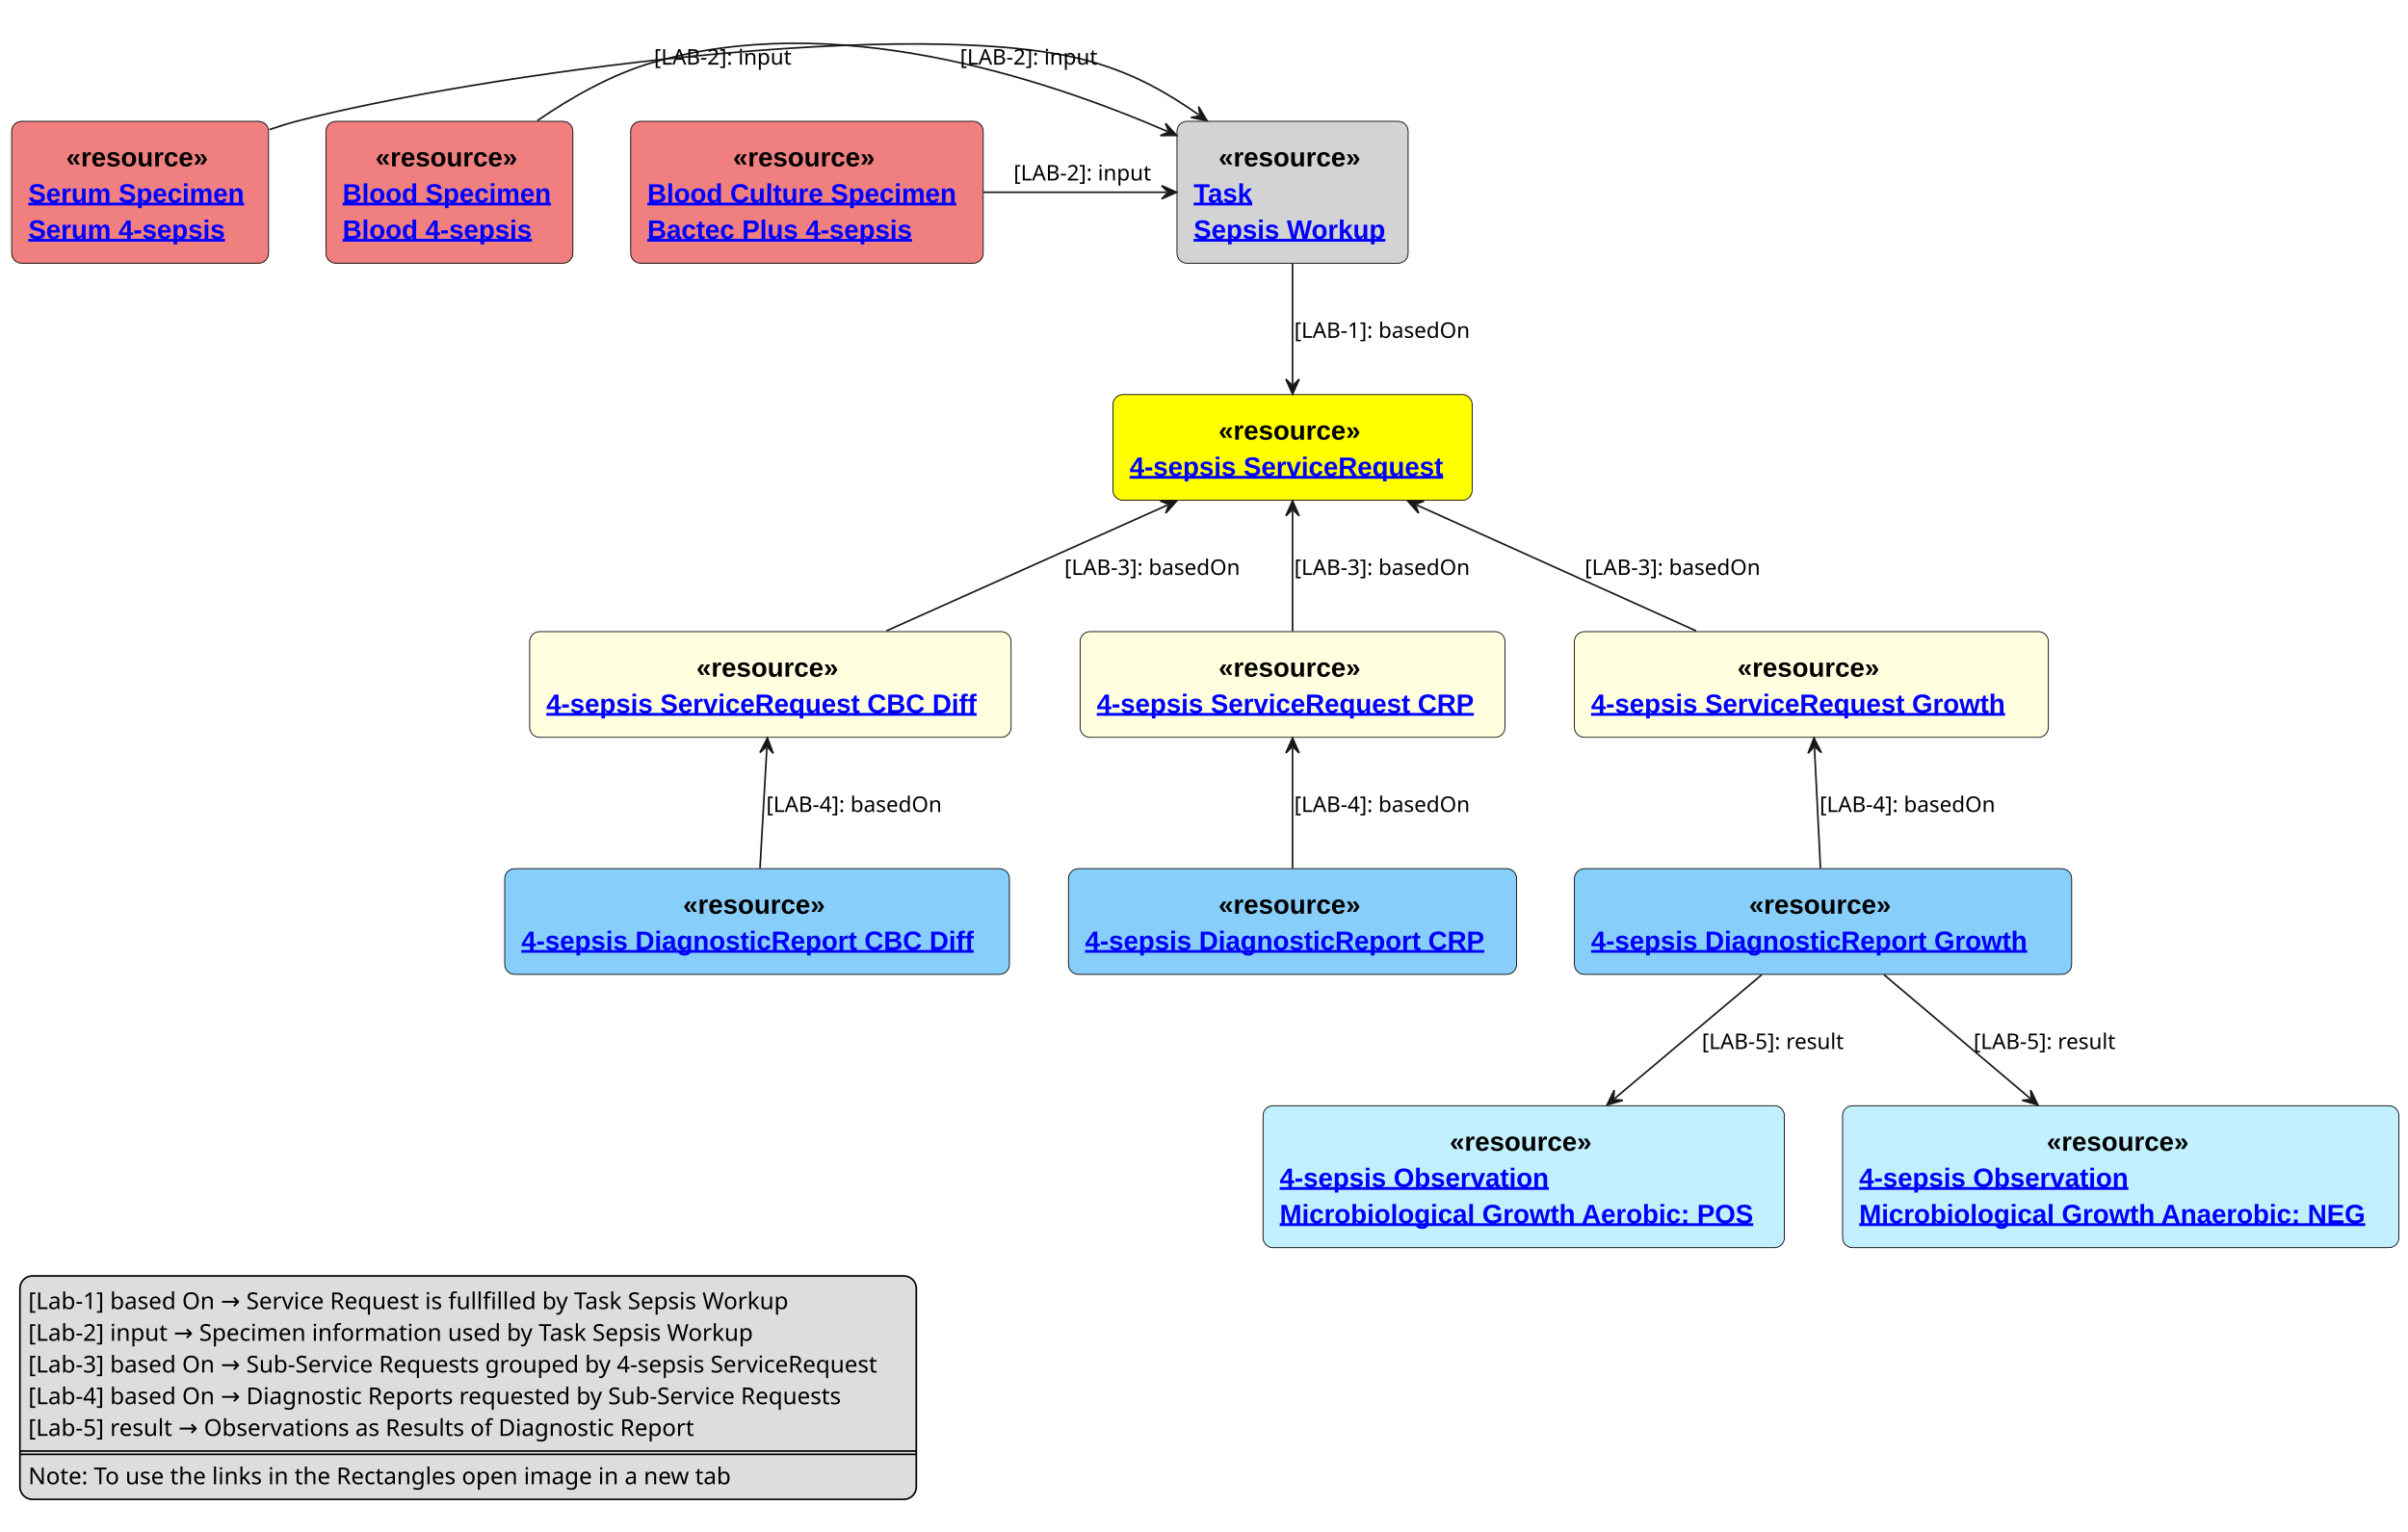
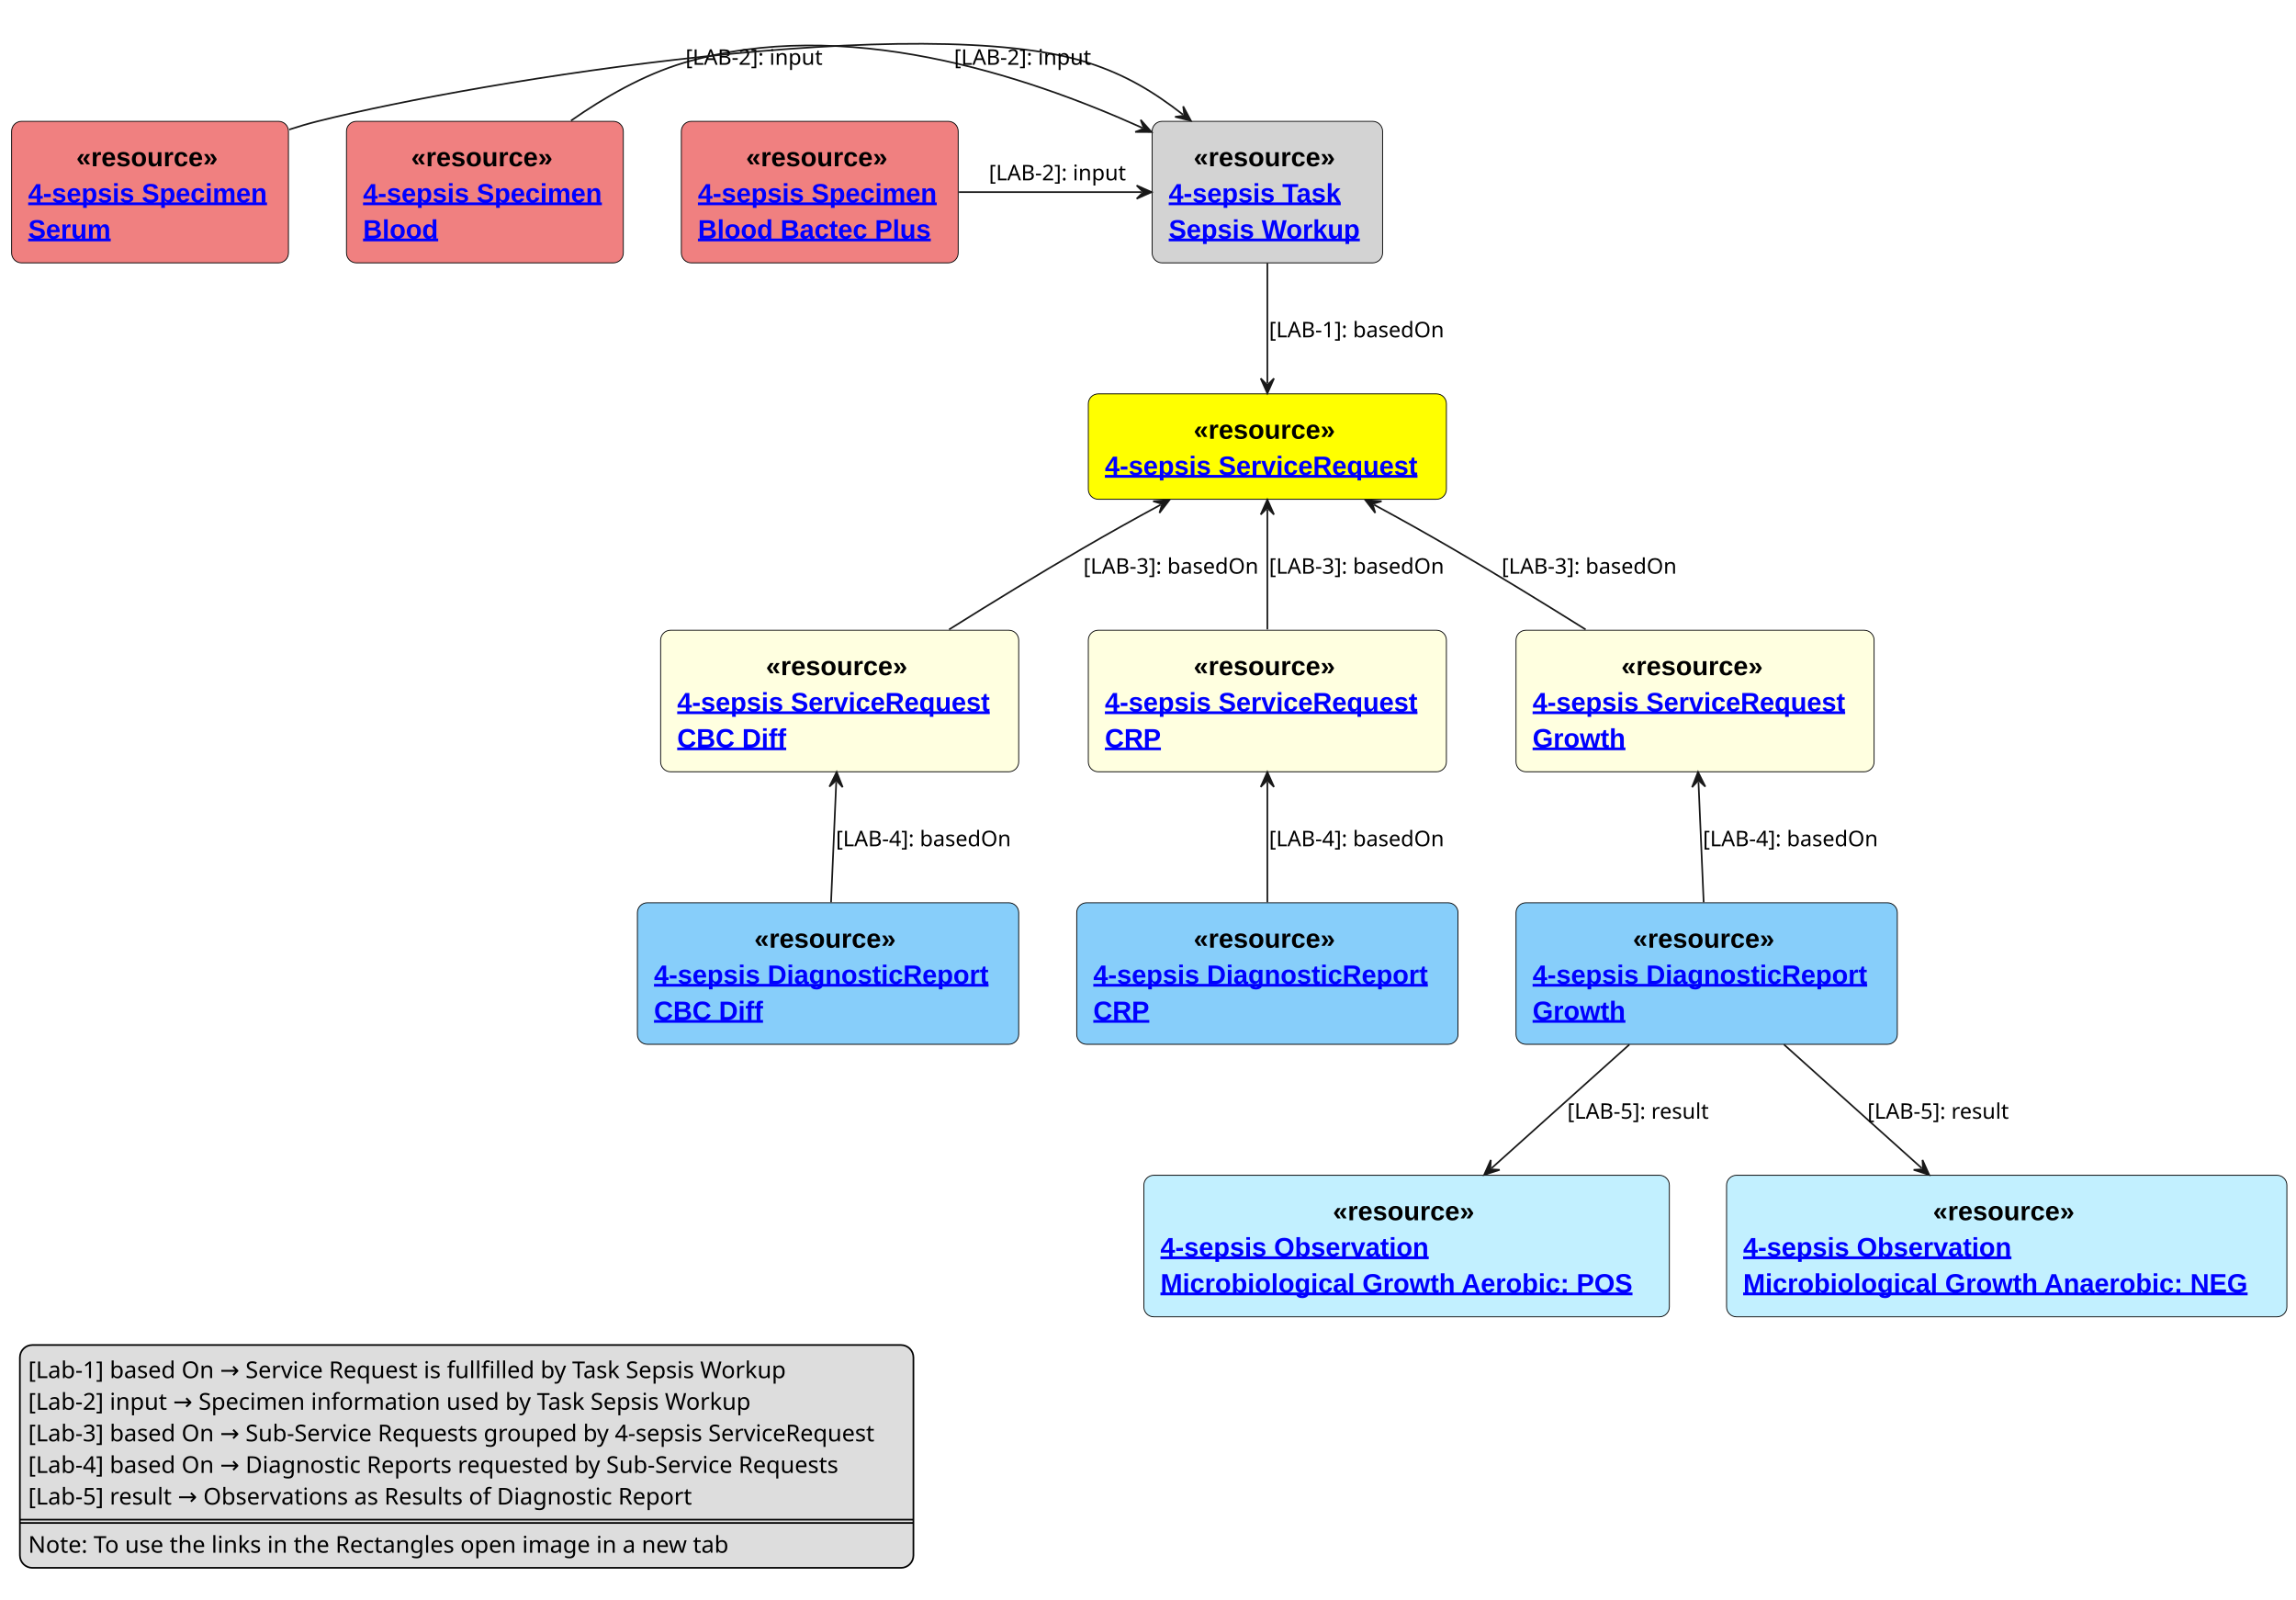
- <svg xmlns="http://www.w3.org/2000/svg" xmlns:xlink="http://www.w3.org/1999/xlink" contentStyleType="text/css" height="921px" preserveAspectRatio="none" style="width:1448px;height:921px;background:#FFFFFF;" version="1.1" viewBox="0 0 1448 921" width="1448px" zoomAndPan="magnify">
+ <svg xmlns="http://www.w3.org/2000/svg" xmlns:xlink="http://www.w3.org/1999/xlink" contentStyleType="text/css" height="965px" preserveAspectRatio="none" style="width:1385px;height:965px;background:#FFFFFF;" version="1.1" viewBox="0 0 1385 965" width="1385px" zoomAndPan="magnify">
  <defs />
  <g>
    <g id="elem_SR">
-       <rect fill="#FFFF00" height="63.584" rx="6" ry="6" style="stroke:#000000;stroke-width:0.5;" width="216" x="669.25" y="237.34" />
-       <text fill="#000000" font-family="Arial" font-size="16" font-weight="bold" lengthAdjust="spacing" textLength="89" x="732.75" y="264.444">«resource»</text>
+       <rect fill="#FFFF00" height="63.584" rx="6" ry="6" style="stroke:#000000;stroke-width:0.5;" width="216" x="656.5" y="237.56" />
+       <text fill="#000000" font-family="Arial" font-size="16" font-weight="bold" lengthAdjust="spacing" textLength="89" x="720" y="264.664">«resource»</text>
      <a href="ServiceRequest-4-sepsis-ServiceRequest.html" target="_top" title="ServiceRequest-4-sepsis-ServiceRequest.html" xlink:actuate="onRequest" xlink:href="ServiceRequest-4-sepsis-ServiceRequest.html" xlink:show="new" xlink:title="ServiceRequest-4-sepsis-ServiceRequest.html" xlink:type="simple">
-         <text fill="#0000FF" font-family="Arial" font-size="16" font-weight="bold" lengthAdjust="spacing" text-decoration="underline" textLength="192" x="679.25" y="286.236">4-sepsis ServiceRequest</text>
-       </a>
-       <text fill="#000000" font-family="Arial" font-size="16" font-weight="bold" lengthAdjust="spacing" textLength="4" x="871.25" y="286.236"> </text>
+         <text fill="#0000FF" font-family="Arial" font-size="16" font-weight="bold" lengthAdjust="spacing" text-decoration="underline" textLength="192" x="666.5" y="286.456">4-sepsis ServiceRequest</text>
+       </a>
+       <text fill="#000000" font-family="Arial" font-size="16" font-weight="bold" lengthAdjust="spacing" textLength="4" x="858.5" y="286.456"> </text>
    </g>
    <g id="elem_SRDIFF">
-       <rect fill="#FFFFE0" height="63.584" rx="6" ry="6" style="stroke:#000000;stroke-width:0.5;" width="289.5" x="318.5" y="379.93" />
-       <text fill="#000000" font-family="Arial" font-size="16" font-weight="bold" lengthAdjust="spacing" textLength="89" x="418.75" y="407.034">«resource»</text>
+       <rect fill="#FFFFE0" height="85.376" rx="6" ry="6" style="stroke:#000000;stroke-width:0.5;" width="216" x="398.5" y="380.14" />
+       <text fill="#000000" font-family="Arial" font-size="16" font-weight="bold" lengthAdjust="spacing" textLength="89" x="462" y="407.244">«resource»</text>
      <a href="ServiceRequest-4-sepsis-ServiceRequestCBCDiff.html" target="_top" title="ServiceRequest-4-sepsis-ServiceRequestCBCDiff.html" xlink:actuate="onRequest" xlink:href="ServiceRequest-4-sepsis-ServiceRequestCBCDiff.html" xlink:show="new" xlink:title="ServiceRequest-4-sepsis-ServiceRequestCBCDiff.html" xlink:type="simple">
-         <text fill="#0000FF" font-family="Arial" font-size="16" font-weight="bold" lengthAdjust="spacing" text-decoration="underline" textLength="261.5" x="328.5" y="428.826">4-sepsis ServiceRequest CBC Diff</text>
-       </a>
-       <text fill="#000000" font-family="Arial" font-size="16" font-weight="bold" lengthAdjust="spacing" textLength="4" x="594" y="428.826"> </text>
+         <text fill="#0000FF" font-family="Arial" font-size="16" font-weight="bold" lengthAdjust="spacing" text-decoration="underline" textLength="192" x="408.5" y="429.036">4-sepsis ServiceRequest</text>
+       </a>
+       <a href="ServiceRequest-4-sepsis-ServiceRequestCBCDiff.html" target="_top" title="ServiceRequest-4-sepsis-ServiceRequestCBCDiff.html" xlink:actuate="onRequest" xlink:href="ServiceRequest-4-sepsis-ServiceRequestCBCDiff.html" xlink:show="new" xlink:title="ServiceRequest-4-sepsis-ServiceRequestCBCDiff.html" xlink:type="simple">
+         <text fill="#0000FF" font-family="Arial" font-size="16" font-weight="bold" lengthAdjust="spacing" text-decoration="underline" textLength="65.5" x="408.5" y="450.828">CBC Diff</text>
+       </a>
+       <text fill="#000000" font-family="Arial" font-size="16" font-weight="bold" lengthAdjust="spacing" textLength="4" x="600.5" y="450.828"> </text>
    </g>
    <g id="elem_SRCRP">
-       <rect fill="#FFFFE0" height="63.584" rx="6" ry="6" style="stroke:#000000;stroke-width:0.5;" width="255.5" x="649.5" y="379.93" />
-       <text fill="#000000" font-family="Arial" font-size="16" font-weight="bold" lengthAdjust="spacing" textLength="89" x="732.75" y="407.034">«resource»</text>
+       <rect fill="#FFFFE0" height="85.376" rx="6" ry="6" style="stroke:#000000;stroke-width:0.5;" width="216" x="656.5" y="380.14" />
+       <text fill="#000000" font-family="Arial" font-size="16" font-weight="bold" lengthAdjust="spacing" textLength="89" x="720" y="407.244">«resource»</text>
      <a href="ServiceRequest-4-sepsis-ServiceRequestCRP.html" target="_top" title="ServiceRequest-4-sepsis-ServiceRequestCRP.html" xlink:actuate="onRequest" xlink:href="ServiceRequest-4-sepsis-ServiceRequestCRP.html" xlink:show="new" xlink:title="ServiceRequest-4-sepsis-ServiceRequestCRP.html" xlink:type="simple">
-         <text fill="#0000FF" font-family="Arial" font-size="16" font-weight="bold" lengthAdjust="spacing" text-decoration="underline" textLength="227.5" x="659.5" y="428.826">4-sepsis ServiceRequest CRP</text>
-       </a>
-       <text fill="#000000" font-family="Arial" font-size="16" font-weight="bold" lengthAdjust="spacing" textLength="4" x="891" y="428.826"> </text>
+         <text fill="#0000FF" font-family="Arial" font-size="16" font-weight="bold" lengthAdjust="spacing" text-decoration="underline" textLength="192" x="666.5" y="429.036">4-sepsis ServiceRequest</text>
+       </a>
+       <a href="ServiceRequest-4-sepsis-ServiceRequestCRP.html" target="_top" title="ServiceRequest-4-sepsis-ServiceRequestCRP.html" xlink:actuate="onRequest" xlink:href="ServiceRequest-4-sepsis-ServiceRequestCRP.html" xlink:show="new" xlink:title="ServiceRequest-4-sepsis-ServiceRequestCRP.html" xlink:type="simple">
+         <text fill="#0000FF" font-family="Arial" font-size="16" font-weight="bold" lengthAdjust="spacing" text-decoration="underline" textLength="31.5" x="666.5" y="450.828">CRP</text>
+       </a>
+       <text fill="#000000" font-family="Arial" font-size="16" font-weight="bold" lengthAdjust="spacing" textLength="4" x="858.5" y="450.828"> </text>
    </g>
    <g id="elem_SRG">
-       <rect fill="#FFFFE0" height="63.584" rx="6" ry="6" style="stroke:#000000;stroke-width:0.5;" width="285" x="946.75" y="379.93" />
-       <text fill="#000000" font-family="Arial" font-size="16" font-weight="bold" lengthAdjust="spacing" textLength="89" x="1044.75" y="407.034">«resource»</text>
+       <rect fill="#FFFFE0" height="85.376" rx="6" ry="6" style="stroke:#000000;stroke-width:0.5;" width="216" x="914.5" y="380.14" />
+       <text fill="#000000" font-family="Arial" font-size="16" font-weight="bold" lengthAdjust="spacing" textLength="89" x="978" y="407.244">«resource»</text>
      <a href="ServiceRequest-4-sepsis-ServiceRequestGrowth.html" target="_top" title="ServiceRequest-4-sepsis-ServiceRequestGrowth.html" xlink:actuate="onRequest" xlink:href="ServiceRequest-4-sepsis-ServiceRequestGrowth.html" xlink:show="new" xlink:title="ServiceRequest-4-sepsis-ServiceRequestGrowth.html" xlink:type="simple">
-         <text fill="#0000FF" font-family="Arial" font-size="16" font-weight="bold" lengthAdjust="spacing" text-decoration="underline" textLength="257" x="956.75" y="428.826">4-sepsis ServiceRequest Growth</text>
-       </a>
-       <text fill="#000000" font-family="Arial" font-size="16" font-weight="bold" lengthAdjust="spacing" textLength="4" x="1217.75" y="428.826"> </text>
+         <text fill="#0000FF" font-family="Arial" font-size="16" font-weight="bold" lengthAdjust="spacing" text-decoration="underline" textLength="192" x="924.5" y="429.036">4-sepsis ServiceRequest</text>
+       </a>
+       <a href="ServiceRequest-4-sepsis-ServiceRequestGrowth.html" target="_top" title="ServiceRequest-4-sepsis-ServiceRequestGrowth.html" xlink:actuate="onRequest" xlink:href="ServiceRequest-4-sepsis-ServiceRequestGrowth.html" xlink:show="new" xlink:title="ServiceRequest-4-sepsis-ServiceRequestGrowth.html" xlink:type="simple">
+         <text fill="#0000FF" font-family="Arial" font-size="16" font-weight="bold" lengthAdjust="spacing" text-decoration="underline" textLength="61" x="924.5" y="450.828">Growth</text>
+       </a>
+       <text fill="#000000" font-family="Arial" font-size="16" font-weight="bold" lengthAdjust="spacing" textLength="4" x="1116.5" y="450.828"> </text>
    </g>
    <g id="elem_DRG">
-       <rect fill="#87CEFA" height="63.584" rx="6" ry="6" style="stroke:#000000;stroke-width:0.5;" width="299" x="946.75" y="522.51" />
-       <text fill="#000000" font-family="Arial" font-size="16" font-weight="bold" lengthAdjust="spacing" textLength="89" x="1051.75" y="549.614">«resource»</text>
+       <rect fill="#87CEFA" height="85.376" rx="6" ry="6" style="stroke:#000000;stroke-width:0.5;" width="230" x="914.5" y="544.52" />
+       <text fill="#000000" font-family="Arial" font-size="16" font-weight="bold" lengthAdjust="spacing" textLength="89" x="985" y="571.624">«resource»</text>
      <a href="DiagnosticReport-4-sepsis-DiagnosticReportGrowth.html" target="_top" title="DiagnosticReport-4-sepsis-DiagnosticReportGrowth.html" xlink:actuate="onRequest" xlink:href="DiagnosticReport-4-sepsis-DiagnosticReportGrowth.html" xlink:show="new" xlink:title="DiagnosticReport-4-sepsis-DiagnosticReportGrowth.html" xlink:type="simple">
-         <text fill="#0000FF" font-family="Arial" font-size="16" font-weight="bold" lengthAdjust="spacing" text-decoration="underline" textLength="275" x="956.75" y="571.406">4-sepsis DiagnosticReport Growth</text>
+         <text fill="#0000FF" font-family="Arial" font-size="16" font-weight="bold" lengthAdjust="spacing" text-decoration="underline" textLength="210" x="924.5" y="593.416">4-sepsis DiagnosticReport</text>
+       </a>
+       <a href="DiagnosticReport-4-sepsis-DiagnosticReportGrowth.html" target="_top" title="DiagnosticReport-4-sepsis-DiagnosticReportGrowth.html" xlink:actuate="onRequest" xlink:href="DiagnosticReport-4-sepsis-DiagnosticReportGrowth.html" xlink:show="new" xlink:title="DiagnosticReport-4-sepsis-DiagnosticReportGrowth.html" xlink:type="simple">
+         <text fill="#0000FF" font-family="Arial" font-size="16" font-weight="bold" lengthAdjust="spacing" text-decoration="underline" textLength="61" x="924.5" y="615.208">Growth</text>
      </a>
    </g>
    <g id="elem_DRDIFF">
-       <rect fill="#87CEFA" height="63.584" rx="6" ry="6" style="stroke:#000000;stroke-width:0.5;" width="303.5" x="303.5" y="522.51" />
-       <text fill="#000000" font-family="Arial" font-size="16" font-weight="bold" lengthAdjust="spacing" textLength="89" x="410.75" y="549.614">«resource»</text>
+       <rect fill="#87CEFA" height="85.376" rx="6" ry="6" style="stroke:#000000;stroke-width:0.5;" width="230" x="384.5" y="544.52" />
+       <text fill="#000000" font-family="Arial" font-size="16" font-weight="bold" lengthAdjust="spacing" textLength="89" x="455" y="571.624">«resource»</text>
      <a href="DiagnosticReport-4-sepsis-DiagnosticReportCBCDiff.html" target="_top" title="DiagnosticReport-4-sepsis-DiagnosticReportCBCDiff.html" xlink:actuate="onRequest" xlink:href="DiagnosticReport-4-sepsis-DiagnosticReportCBCDiff.html" xlink:show="new" xlink:title="DiagnosticReport-4-sepsis-DiagnosticReportCBCDiff.html" xlink:type="simple">
-         <text fill="#0000FF" font-family="Arial" font-size="16" font-weight="bold" lengthAdjust="spacing" text-decoration="underline" textLength="279.5" x="313.5" y="571.406">4-sepsis DiagnosticReport CBC Diff</text>
+         <text fill="#0000FF" font-family="Arial" font-size="16" font-weight="bold" lengthAdjust="spacing" text-decoration="underline" textLength="210" x="394.5" y="593.416">4-sepsis DiagnosticReport</text>
+       </a>
+       <a href="DiagnosticReport-4-sepsis-DiagnosticReportCBCDiff.html" target="_top" title="DiagnosticReport-4-sepsis-DiagnosticReportCBCDiff.html" xlink:actuate="onRequest" xlink:href="DiagnosticReport-4-sepsis-DiagnosticReportCBCDiff.html" xlink:show="new" xlink:title="DiagnosticReport-4-sepsis-DiagnosticReportCBCDiff.html" xlink:type="simple">
+         <text fill="#0000FF" font-family="Arial" font-size="16" font-weight="bold" lengthAdjust="spacing" text-decoration="underline" textLength="65.5" x="394.5" y="615.208">CBC Diff</text>
      </a>
    </g>
    <g id="elem_DRCRP">
-       <rect fill="#87CEFA" height="63.584" rx="6" ry="6" style="stroke:#000000;stroke-width:0.5;" width="269.5" x="642.5" y="522.51" />
-       <text fill="#000000" font-family="Arial" font-size="16" font-weight="bold" lengthAdjust="spacing" textLength="89" x="732.75" y="549.614">«resource»</text>
+       <rect fill="#87CEFA" height="85.376" rx="6" ry="6" style="stroke:#000000;stroke-width:0.5;" width="230" x="649.5" y="544.52" />
+       <text fill="#000000" font-family="Arial" font-size="16" font-weight="bold" lengthAdjust="spacing" textLength="89" x="720" y="571.624">«resource»</text>
      <a href="DiagnosticReport-4-sepsis-DiagnosticReportCRP.html" target="_top" title="DiagnosticReport-4-sepsis-DiagnosticReportCRP.html" xlink:actuate="onRequest" xlink:href="DiagnosticReport-4-sepsis-DiagnosticReportCRP.html" xlink:show="new" xlink:title="DiagnosticReport-4-sepsis-DiagnosticReportCRP.html" xlink:type="simple">
-         <text fill="#0000FF" font-family="Arial" font-size="16" font-weight="bold" lengthAdjust="spacing" text-decoration="underline" textLength="245.5" x="652.5" y="571.406">4-sepsis DiagnosticReport CRP</text>
+         <text fill="#0000FF" font-family="Arial" font-size="16" font-weight="bold" lengthAdjust="spacing" text-decoration="underline" textLength="210" x="659.5" y="593.416">4-sepsis DiagnosticReport</text>
+       </a>
+       <a href="DiagnosticReport-4-sepsis-DiagnosticReportCRP.html" target="_top" title="DiagnosticReport-4-sepsis-DiagnosticReportCRP.html" xlink:actuate="onRequest" xlink:href="DiagnosticReport-4-sepsis-DiagnosticReportCRP.html" xlink:show="new" xlink:title="DiagnosticReport-4-sepsis-DiagnosticReportCRP.html" xlink:type="simple">
+         <text fill="#0000FF" font-family="Arial" font-size="16" font-weight="bold" lengthAdjust="spacing" text-decoration="underline" textLength="31.5" x="659.5" y="615.208">CRP</text>
      </a>
    </g>
    <g id="elem_OMA">
-       <rect fill="#C2F0FF" height="85.376" rx="6" ry="6" style="stroke:#000000;stroke-width:0.5;" width="313.5" x="759.5" y="665.09" />
-       <text fill="#000000" font-family="Arial" font-size="16" font-weight="bold" lengthAdjust="spacing" textLength="89" x="871.75" y="692.194">«resource»</text>
+       <rect fill="#C2F0FF" height="85.376" rx="6" ry="6" style="stroke:#000000;stroke-width:0.5;" width="317" x="690" y="708.89" />
+       <text fill="#000000" font-family="Arial" font-size="16" font-weight="bold" lengthAdjust="spacing" textLength="89" x="804" y="735.994">«resource»</text>
      <a href="Observation-observationMicrobiolGrowthAerobic.html" target="_top" title="Observation-observationMicrobiolGrowthAerobic.html" xlink:actuate="onRequest" xlink:href="Observation-observationMicrobiolGrowthAerobic.html" xlink:show="new" xlink:title="Observation-observationMicrobiolGrowthAerobic.html" xlink:type="simple">
-         <text fill="#0000FF" font-family="Arial" font-size="16" font-weight="bold" lengthAdjust="spacing" text-decoration="underline" textLength="168.5" x="769.5" y="713.986">4-sepsis Observation</text>
+         <text fill="#0000FF" font-family="Arial" font-size="16" font-weight="bold" lengthAdjust="spacing" text-decoration="underline" textLength="168.5" x="700" y="757.786">4-sepsis Observation</text>
      </a>
      <a href="Observation-observationMicrobiolGrowthAerobic.html" target="_top" title="Observation-observationMicrobiolGrowthAerobic.html" xlink:actuate="onRequest" xlink:href="Observation-observationMicrobiolGrowthAerobic.html" xlink:show="new" xlink:title="Observation-observationMicrobiolGrowthAerobic.html" xlink:type="simple">
-         <text fill="#0000FF" font-family="Arial" font-size="16" font-weight="bold" lengthAdjust="spacing" text-decoration="underline" textLength="293.5" x="769.5" y="735.778">Microbiological Growth Aerobic: POS</text>
+         <text fill="#0000FF" font-family="Arial" font-size="16" font-weight="bold" lengthAdjust="spacing" text-decoration="underline" textLength="297" x="700" y="779.578">Microbiological Growth Aerobic: POS</text>
      </a>
    </g>
    <g id="elem_OMANA">
-       <rect fill="#C2F0FF" height="85.376" rx="6" ry="6" style="stroke:#000000;stroke-width:0.5;" width="334.5" x="1108" y="665.09" />
-       <text fill="#000000" font-family="Arial" font-size="16" font-weight="bold" lengthAdjust="spacing" textLength="89" x="1230.75" y="692.194">«resource»</text>
+       <rect fill="#C2F0FF" height="85.376" rx="6" ry="6" style="stroke:#000000;stroke-width:0.5;" width="338" x="1041.5" y="708.89" />
+       <text fill="#000000" font-family="Arial" font-size="16" font-weight="bold" lengthAdjust="spacing" textLength="89" x="1166" y="735.994">«resource»</text>
      <a href="Observation-observationMicrobiolGrowthAnaerobic.html" target="_top" title="Observation-observationMicrobiolGrowthAnaerobic.html" xlink:actuate="onRequest" xlink:href="Observation-observationMicrobiolGrowthAnaerobic.html" xlink:show="new" xlink:title="Observation-observationMicrobiolGrowthAnaerobic.html" xlink:type="simple">
-         <text fill="#0000FF" font-family="Arial" font-size="16" font-weight="bold" lengthAdjust="spacing" text-decoration="underline" textLength="168.5" x="1118" y="713.986">4-sepsis Observation</text>
+         <text fill="#0000FF" font-family="Arial" font-size="16" font-weight="bold" lengthAdjust="spacing" text-decoration="underline" textLength="168.5" x="1051.5" y="757.786">4-sepsis Observation</text>
      </a>
      <a href="Observation-observationMicrobiolGrowthAnaerobic.html" target="_top" title="Observation-observationMicrobiolGrowthAnaerobic.html" xlink:actuate="onRequest" xlink:href="Observation-observationMicrobiolGrowthAnaerobic.html" xlink:show="new" xlink:title="Observation-observationMicrobiolGrowthAnaerobic.html" xlink:type="simple">
-         <text fill="#0000FF" font-family="Arial" font-size="16" font-weight="bold" lengthAdjust="spacing" text-decoration="underline" textLength="314.5" x="1118" y="735.778">Microbiological Growth Anaerobic: NEG</text>
+         <text fill="#0000FF" font-family="Arial" font-size="16" font-weight="bold" lengthAdjust="spacing" text-decoration="underline" textLength="318" x="1051.5" y="779.578">Microbiological Growth Anaerobic: NEG</text>
      </a>
    </g>
    <g id="elem_T1">
-       <rect fill="#D3D3D3" height="85.376" rx="6" ry="6" style="stroke:#000000;stroke-width:0.5;" width="139" x="707.75" y="72.97" />
-       <text fill="#000000" font-family="Arial" font-size="16" font-weight="bold" lengthAdjust="spacing" textLength="89" x="732.75" y="100.074">«resource»</text>
+       <rect fill="#D3D3D3" height="85.376" rx="6" ry="6" style="stroke:#000000;stroke-width:0.5;" width="139" x="695" y="73.18" />
+       <text fill="#000000" font-family="Arial" font-size="16" font-weight="bold" lengthAdjust="spacing" textLength="89" x="720" y="100.284">«resource»</text>
      <a href="Task-SepsisWorkup.html" target="_top" title="Task-SepsisWorkup.html" xlink:actuate="onRequest" xlink:href="Task-SepsisWorkup.html" xlink:show="new" xlink:title="Task-SepsisWorkup.html" xlink:type="simple">
-         <text fill="#0000FF" font-family="Arial" font-size="16" font-weight="bold" lengthAdjust="spacing" text-decoration="underline" textLength="37" x="717.75" y="121.866">Task</text>
+         <text fill="#0000FF" font-family="Arial" font-size="16" font-weight="bold" lengthAdjust="spacing" text-decoration="underline" textLength="106" x="705" y="122.076">4-sepsis Task</text>
      </a>
      <a href="Task-SepsisWorkup.html" target="_top" title="Task-SepsisWorkup.html" xlink:actuate="onRequest" xlink:href="Task-SepsisWorkup.html" xlink:show="new" xlink:title="Task-SepsisWorkup.html" xlink:type="simple">
-         <text fill="#0000FF" font-family="Arial" font-size="16" font-weight="bold" lengthAdjust="spacing" text-decoration="underline" textLength="119" x="717.75" y="143.658">Sepsis Workup</text>
+         <text fill="#0000FF" font-family="Arial" font-size="16" font-weight="bold" lengthAdjust="spacing" text-decoration="underline" textLength="119" x="705" y="143.868">Sepsis Workup</text>
      </a>
    </g>
    <g id="elem_BBS">
-       <rect fill="#F08080" height="85.376" rx="6" ry="6" style="stroke:#000000;stroke-width:0.5;" width="212" x="379.25" y="72.97" />
-       <text fill="#000000" font-family="Arial" font-size="16" font-weight="bold" lengthAdjust="spacing" textLength="89" x="440.75" y="100.074">«resource»</text>
+       <rect fill="#F08080" height="85.376" rx="6" ry="6" style="stroke:#000000;stroke-width:0.5;" width="167" x="411" y="73.18" />
+       <text fill="#000000" font-family="Arial" font-size="16" font-weight="bold" lengthAdjust="spacing" textLength="89" x="450" y="100.284">«resource»</text>
      <a href="Specimen-Blood-bactec-plus-4-sepsis.html" target="_top" title="Specimen-Blood-bactec-plus-4-sepsis.html" xlink:actuate="onRequest" xlink:href="Specimen-Blood-bactec-plus-4-sepsis.html" xlink:show="new" xlink:title="Specimen-Blood-bactec-plus-4-sepsis.html" xlink:type="simple">
-         <text fill="#0000FF" font-family="Arial" font-size="16" font-weight="bold" lengthAdjust="spacing" text-decoration="underline" textLength="192" x="389.25" y="121.866">Blood Culture Specimen</text>
+         <text fill="#0000FF" font-family="Arial" font-size="16" font-weight="bold" lengthAdjust="spacing" text-decoration="underline" textLength="147" x="421" y="122.076">4-sepsis Specimen</text>
      </a>
      <a href="Specimen-Blood-bactec-plus-4-sepsis.html" target="_top" title="Specimen-Blood-bactec-plus-4-sepsis.html" xlink:actuate="onRequest" xlink:href="Specimen-Blood-bactec-plus-4-sepsis.html" xlink:show="new" xlink:title="Specimen-Blood-bactec-plus-4-sepsis.html" xlink:type="simple">
-         <text fill="#0000FF" font-family="Arial" font-size="16" font-weight="bold" lengthAdjust="spacing" text-decoration="underline" textLength="160" x="389.25" y="143.658">Bactec Plus 4-sepsis</text>
+         <text fill="#0000FF" font-family="Arial" font-size="16" font-weight="bold" lengthAdjust="spacing" text-decoration="underline" textLength="141.5" x="421" y="143.868">Blood Bactec Plus</text>
      </a>
    </g>
    <g id="elem_BS">
-       <rect fill="#F08080" height="85.376" rx="6" ry="6" style="stroke:#000000;stroke-width:0.5;" width="148.5" x="196" y="72.97" />
-       <text fill="#000000" font-family="Arial" font-size="16" font-weight="bold" lengthAdjust="spacing" textLength="89" x="225.75" y="100.074">«resource»</text>
+       <rect fill="#F08080" height="85.376" rx="6" ry="6" style="stroke:#000000;stroke-width:0.5;" width="167" x="209" y="73.18" />
+       <text fill="#000000" font-family="Arial" font-size="16" font-weight="bold" lengthAdjust="spacing" textLength="89" x="248" y="100.284">«resource»</text>
      <a href="Specimen-Blood-4-sepsis.html" target="_top" title="Specimen-Blood-4-sepsis.html" xlink:actuate="onRequest" xlink:href="Specimen-Blood-4-sepsis.html" xlink:show="new" xlink:title="Specimen-Blood-4-sepsis.html" xlink:type="simple">
-         <text fill="#0000FF" font-family="Arial" font-size="16" font-weight="bold" lengthAdjust="spacing" text-decoration="underline" textLength="128.5" x="206" y="121.866">Blood Specimen</text>
+         <text fill="#0000FF" font-family="Arial" font-size="16" font-weight="bold" lengthAdjust="spacing" text-decoration="underline" textLength="147" x="219" y="122.076">4-sepsis Specimen</text>
      </a>
      <a href="Specimen-Blood-4-sepsis.html" target="_top" title="Specimen-Blood-4-sepsis.html" xlink:actuate="onRequest" xlink:href="Specimen-Blood-4-sepsis.html" xlink:show="new" xlink:title="Specimen-Blood-4-sepsis.html" xlink:type="simple">
-         <text fill="#0000FF" font-family="Arial" font-size="16" font-weight="bold" lengthAdjust="spacing" text-decoration="underline" textLength="115.5" x="206" y="143.658">Blood 4-sepsis</text>
+         <text fill="#0000FF" font-family="Arial" font-size="16" font-weight="bold" lengthAdjust="spacing" text-decoration="underline" textLength="46.5" x="219" y="143.868">Blood</text>
      </a>
    </g>
    <g id="elem_SS">
-       <rect fill="#F08080" height="85.376" rx="6" ry="6" style="stroke:#000000;stroke-width:0.5;" width="154.5" x="7" y="72.97" />
-       <text fill="#000000" font-family="Arial" font-size="16" font-weight="bold" lengthAdjust="spacing" textLength="89" x="39.75" y="100.074">«resource»</text>
+       <rect fill="#F08080" height="85.376" rx="6" ry="6" style="stroke:#000000;stroke-width:0.5;" width="167" x="7" y="73.18" />
+       <text fill="#000000" font-family="Arial" font-size="16" font-weight="bold" lengthAdjust="spacing" textLength="89" x="46" y="100.284">«resource»</text>
      <a href="Specimen-Serum-4-sepsis.html" target="_top" title="Specimen-Serum-4-sepsis.html" xlink:actuate="onRequest" xlink:href="Specimen-Serum-4-sepsis.html" xlink:show="new" xlink:title="Specimen-Serum-4-sepsis.html" xlink:type="simple">
-         <text fill="#0000FF" font-family="Arial" font-size="16" font-weight="bold" lengthAdjust="spacing" text-decoration="underline" textLength="134.5" x="17" y="121.866">Serum Specimen</text>
+         <text fill="#0000FF" font-family="Arial" font-size="16" font-weight="bold" lengthAdjust="spacing" text-decoration="underline" textLength="147" x="17" y="122.076">4-sepsis Specimen</text>
      </a>
      <a href="Specimen-Serum-4-sepsis.html" target="_top" title="Specimen-Serum-4-sepsis.html" xlink:actuate="onRequest" xlink:href="Specimen-Serum-4-sepsis.html" xlink:show="new" xlink:title="Specimen-Serum-4-sepsis.html" xlink:type="simple">
-         <text fill="#0000FF" font-family="Arial" font-size="16" font-weight="bold" lengthAdjust="spacing" text-decoration="underline" textLength="121.5" x="17" y="143.658">Serum 4-sepsis</text>
+         <text fill="#0000FF" font-family="Arial" font-size="16" font-weight="bold" lengthAdjust="spacing" text-decoration="underline" textLength="52.5" x="17" y="143.868">Serum</text>
      </a>
    </g>
    <g id="link_SR_SRG">
-       <path d="M851.96,303.795 C903.58,327.055 968.3,356.22 1019.93,379.48 " fill="none" id="SR-backto-SRG" style="stroke:#181818;stroke-width:1.0;" />
-       <polygon fill="#181818" points="846.49,301.33,853.052,308.674,851.049,303.384,856.339,301.38,846.49,301.33" style="stroke:#181818;stroke-width:1.0;" />
-       <text fill="#000000" font-family="sans-serif" font-size="13" lengthAdjust="spacing" textLength="102" x="952.93" y="345.827">[LAB-3]: basedOn</text>
+       <path d="M828.845,304.429 C846.025,313.739 859.48,321.25 876.5,331.14 C902.94,346.51 931.62,364.11 956.49,379.69 " fill="none" id="SR-backto-SRG" style="stroke:#181818;stroke-width:1.0;" />
+       <polygon fill="#181818" points="823.57,301.57,829.577,309.375,827.966,303.952,833.389,302.341,823.57,301.57" style="stroke:#181818;stroke-width:1.0;" />
+       <text fill="#000000" font-family="sans-serif" font-size="13" lengthAdjust="spacing" textLength="102" x="905.8" y="346.037">[LAB-3]: basedOn</text>
    </g>
    <g id="link_SR_SRDIFF">
-       <path d="M702.084,303.782 C650.144,327.042 584.98,356.22 533.01,379.48 " fill="none" id="SR-backto-SRDIFF" style="stroke:#181818;stroke-width:1.0;" />
-       <polygon fill="#181818" points="707.56,301.33,697.711,301.358,702.997,303.374,700.981,308.659,707.56,301.33" style="stroke:#181818;stroke-width:1.0;" />
-       <text fill="#000000" font-family="sans-serif" font-size="13" lengthAdjust="spacing" textLength="102" x="640.05" y="345.827">[LAB-3]: basedOn</text>
+       <path d="M700.155,304.429 C682.975,313.739 669.52,321.25 652.5,331.14 C626.06,346.51 597.38,364.11 572.51,379.69 " fill="none" id="SR-backto-SRDIFF" style="stroke:#181818;stroke-width:1.0;" />
+       <polygon fill="#181818" points="705.43,301.57,695.611,302.341,701.034,303.952,699.423,309.375,705.43,301.57" style="stroke:#181818;stroke-width:1.0;" />
+       <text fill="#000000" font-family="sans-serif" font-size="13" lengthAdjust="spacing" textLength="102" x="653.5" y="346.037">[LAB-3]: basedOn</text>
    </g>
    <g id="link_SR_SRCRP">
-       <path d="M777.25,307.33 C777.25,330.63 777.25,356.33 777.25,379.6 " fill="none" id="SR-backto-SRCRP" style="stroke:#181818;stroke-width:1.0;" />
-       <polygon fill="#181818" points="777.25,301.33,773.25,310.33,777.25,306.33,781.25,310.33,777.25,301.33" style="stroke:#181818;stroke-width:1.0;" />
-       <text fill="#000000" font-family="sans-serif" font-size="13" lengthAdjust="spacing" textLength="102" x="778.25" y="345.827">[LAB-3]: basedOn</text>
+       <path d="M764.5,307.37 C764.5,329.96 764.5,354.82 764.5,379.65 " fill="none" id="SR-backto-SRCRP" style="stroke:#181818;stroke-width:1.0;" />
+       <polygon fill="#181818" points="764.5,301.37,760.5,310.37,764.5,306.37,768.5,310.37,764.5,301.37" style="stroke:#181818;stroke-width:1.0;" />
+       <text fill="#000000" font-family="sans-serif" font-size="13" lengthAdjust="spacing" textLength="102" x="765.5" y="346.037">[LAB-3]: basedOn</text>
    </g>
    <g id="link_SRG_DRG">
-       <path d="M1091.098,449.913 C1092.258,473.213 1093.54,498.91 1094.7,522.19 " fill="none" id="SRG-backto-DRG" style="stroke:#181818;stroke-width:1.0;" />
-       <polygon fill="#181818" points="1090.8,443.92,1087.253,453.108,1091.049,448.914,1095.243,452.71,1090.8,443.92" style="stroke:#181818;stroke-width:1.0;" />
-       <text fill="#000000" font-family="sans-serif" font-size="13" lengthAdjust="spacing" textLength="102" x="1094.17" y="488.407">[LAB-4]: basedOn</text>
+       <path d="M1024.558,471.644 C1025.598,495.784 1026.65,520.08 1027.69,544.25 " fill="none" id="SRG-backto-DRG" style="stroke:#181818;stroke-width:1.0;" />
+       <polygon fill="#181818" points="1024.3,465.65,1020.691,474.814,1024.515,470.645,1028.684,474.469,1024.3,465.65" style="stroke:#181818;stroke-width:1.0;" />
+       <text fill="#000000" font-family="sans-serif" font-size="13" lengthAdjust="spacing" textLength="102" x="1027.21" y="510.417">[LAB-4]: basedOn</text>
    </g>
    <g id="link_SRDIFF_DRDIFF">
-       <path d="M461.131,449.91 C459.811,473.21 458.35,498.91 457.02,522.19 " fill="none" id="SRDIFF-backto-DRDIFF" style="stroke:#181818;stroke-width:1.0;" />
-       <polygon fill="#181818" points="461.47,443.92,456.967,452.679,461.187,448.912,464.954,453.132,461.47,443.92" style="stroke:#181818;stroke-width:1.0;" />
-       <text fill="#000000" font-family="sans-serif" font-size="13" lengthAdjust="spacing" textLength="102" x="460.73" y="488.407">[LAB-4]: basedOn</text>
+       <path d="M504.442,471.644 C503.402,495.784 502.35,520.08 501.31,544.25 " fill="none" id="SRDIFF-backto-DRDIFF" style="stroke:#181818;stroke-width:1.0;" />
+       <polygon fill="#181818" points="504.7,465.65,500.316,474.469,504.485,470.645,508.309,474.814,504.7,465.65" style="stroke:#181818;stroke-width:1.0;" />
+       <text fill="#000000" font-family="sans-serif" font-size="13" lengthAdjust="spacing" textLength="102" x="504.21" y="510.417">[LAB-4]: basedOn</text>
    </g>
    <g id="link_SRCRP_DRCRP">
-       <path d="M777.25,449.92 C777.25,473.22 777.25,498.91 777.25,522.19 " fill="none" id="SRCRP-backto-DRCRP" style="stroke:#181818;stroke-width:1.0;" />
-       <polygon fill="#181818" points="777.25,443.92,773.25,452.92,777.25,448.92,781.25,452.92,777.25,443.92" style="stroke:#181818;stroke-width:1.0;" />
-       <text fill="#000000" font-family="sans-serif" font-size="13" lengthAdjust="spacing" textLength="102" x="778.25" y="488.407">[LAB-4]: basedOn</text>
+       <path d="M764.5,471.65 C764.5,495.79 764.5,520.08 764.5,544.25 " fill="none" id="SRCRP-backto-DRCRP" style="stroke:#181818;stroke-width:1.0;" />
+       <polygon fill="#181818" points="764.5,465.65,760.5,474.65,764.5,470.65,768.5,474.65,764.5,465.65" style="stroke:#181818;stroke-width:1.0;" />
+       <text fill="#000000" font-family="sans-serif" font-size="13" lengthAdjust="spacing" textLength="102" x="765.5" y="510.417">[LAB-4]: basedOn</text>
    </g>
    <g id="link_DRG_OMA">
-       <path d="M1059.39,586.32 C1032.54,608.91 1000.46,635.906 970.96,660.736 " fill="none" id="DRG-to-OMA" style="stroke:#181818;stroke-width:1.0;" />
-       <polygon fill="#181818" points="966.37,664.6,975.831,661.865,970.195,661.38,970.68,655.744,966.37,664.6" style="stroke:#181818;stroke-width:1.0;" />
-       <text fill="#000000" font-family="sans-serif" font-size="13" lengthAdjust="spacing" textLength="82" x="1023.37" y="630.987">[LAB-5]: result</text>
+       <path d="M982.89,630.02 C955.97,654.17 926.675,680.442 899.735,704.622 " fill="none" id="DRG-to-OMA" style="stroke:#181818;stroke-width:1.0;" />
+       <polygon fill="#181818" points="895.27,708.63,904.64,705.595,898.991,705.29,899.296,699.642,895.27,708.63" style="stroke:#181818;stroke-width:1.0;" />
+       <text fill="#000000" font-family="sans-serif" font-size="13" lengthAdjust="spacing" textLength="82" x="945.43" y="674.787">[LAB-5]: result</text>
    </g>
    <g id="link_DRG_OMANA">
-       <path d="M1132.91,586.32 C1159.6,608.91 1191.49,635.894 1220.83,660.724 " fill="none" id="DRG-to-OMANA" style="stroke:#181818;stroke-width:1.0;" />
-       <polygon fill="#181818" points="1225.41,664.6,1221.124,655.733,1221.593,661.37,1215.956,661.839,1225.41,664.6" style="stroke:#181818;stroke-width:1.0;" />
-       <text fill="#000000" font-family="sans-serif" font-size="13" lengthAdjust="spacing" textLength="82" x="1186.75" y="630.987">[LAB-5]: result</text>
+       <path d="M1076.11,630.02 C1103.03,654.17 1132.325,680.442 1159.265,704.622 " fill="none" id="DRG-to-OMANA" style="stroke:#181818;stroke-width:1.0;" />
+       <polygon fill="#181818" points="1163.73,708.63,1159.704,699.642,1160.009,705.29,1154.36,705.595,1163.73,708.63" style="stroke:#181818;stroke-width:1.0;" />
+       <text fill="#000000" font-family="sans-serif" font-size="13" lengthAdjust="spacing" textLength="82" x="1126.43" y="674.787">[LAB-5]: result</text>
    </g>
    <g id="link_T1_SR">
-       <path d="M777.25,158.45 C777.25,183.32 777.25,208.35 777.25,231.05 " fill="none" id="T1-to-SR" style="stroke:#181818;stroke-width:1.0;" />
-       <polygon fill="#181818" points="777.25,237.05,781.25,228.05,777.25,232.05,773.25,228.05,777.25,237.05" style="stroke:#181818;stroke-width:1.0;" />
-       <text fill="#000000" font-family="sans-serif" font-size="13" lengthAdjust="spacing" textLength="102" x="778.25" y="203.237">[LAB-1]: basedOn</text>
+       <path d="M764.5,158.66 C764.5,183.53 764.5,208.56 764.5,231.26 " fill="none" id="T1-to-SR" style="stroke:#181818;stroke-width:1.0;" />
+       <polygon fill="#181818" points="764.5,237.26,768.5,228.26,764.5,232.26,760.5,228.26,764.5,237.26" style="stroke:#181818;stroke-width:1.0;" />
+       <text fill="#000000" font-family="sans-serif" font-size="13" lengthAdjust="spacing" textLength="102" x="765.5" y="203.457">[LAB-1]: basedOn</text>
    </g>
    <g id="link_BBS_T1">
-       <path d="M591.49,115.65 C630.14,115.65 666.81,115.65 701.5,115.65 " fill="none" id="BBS-to-T1" style="stroke:#181818;stroke-width:1.0;" />
-       <polygon fill="#181818" points="707.5,115.65,698.5,111.65,702.5,115.65,698.5,119.65,707.5,115.65" style="stroke:#181818;stroke-width:1.0;" />
-       <text fill="#000000" font-family="sans-serif" font-size="13" lengthAdjust="spacing" textLength="80" x="609.5" y="108.547">[LAB-2]: input</text>
+       <path d="M578.45,115.87 C615.76,115.87 653.16,115.87 688.66,115.87 " fill="none" id="BBS-to-T1" style="stroke:#181818;stroke-width:1.0;" />
+       <polygon fill="#181818" points="694.66,115.87,685.66,111.87,689.66,115.87,685.66,119.87,694.66,115.87" style="stroke:#181818;stroke-width:1.0;" />
+       <text fill="#000000" font-family="sans-serif" font-size="13" lengthAdjust="spacing" textLength="80" x="596.5" y="108.767">[LAB-2]: input</text>
    </g>
    <g id="link_BS_T1">
-       <path d="M323.16,72.54 C343.51,58.56 367.76,44.82 392.25,37.66 C500.58,6 624.241,45.493 702.031,79.053 " fill="none" id="BS-to-T1" style="stroke:#181818;stroke-width:1.0;" />
-       <polygon fill="#181818" points="707.54,81.43,700.861,74.192,702.949,79.449,697.692,81.538,707.54,81.43" style="stroke:#181818;stroke-width:1.0;" />
-       <text fill="#000000" font-family="sans-serif" font-size="13" lengthAdjust="spacing" textLength="80" x="393.25" y="38.867">[LAB-2]: input</text>
+       <path d="M344.45,72.77 C364.45,58.79 388.32,45.05 412.5,37.88 C508.97,9.28 617.611,44.882 689.171,77.172 " fill="none" id="BS-to-T1" style="stroke:#181818;stroke-width:1.0;" />
+       <polygon fill="#181818" points="694.64,79.64,688.082,72.292,690.082,77.584,684.791,79.584,694.64,79.64" style="stroke:#181818;stroke-width:1.0;" />
+       <text fill="#000000" font-family="sans-serif" font-size="13" lengthAdjust="spacing" textLength="80" x="413.5" y="39.077">[LAB-2]: input</text>
    </g>
    <g id="link_SS_T1">
-       <path d="M162,77.97 C167.43,76.08 172.88,74.38 178.25,72.97 C281.68,45.74 555.76,7.07 658.25,37.66 C682.27,44.83 701.045,55.124 720.885,69.104 " fill="none" id="SS-to-T1" style="stroke:#181818;stroke-width:1.0;" />
-       <polygon fill="#181818" points="725.79,72.56,720.737,64.106,721.703,69.68,716.129,70.646,725.79,72.56" style="stroke:#181818;stroke-width:1.0;" />
-       <text fill="#000000" font-family="sans-serif" font-size="13" lengthAdjust="spacing" textLength="80" x="577.25" y="38.867">[LAB-2]: input</text>
-     </g>
-     <rect fill="#DDDDDD" height="134.407" id="_legend" rx="7.5" ry="7.5" style="stroke:#000000;stroke-width:1.0;" width="539" x="12" y="767.466" />
-     <text fill="#000000" font-family="sans-serif" font-size="14" lengthAdjust="spacing" textLength="475" x="17" y="787.432">[Lab-1] based On → Service Request is fullfilled by Task Sepsis Workup</text>
-     <text fill="#000000" font-family="sans-serif" font-size="14" lengthAdjust="spacing" textLength="450" x="17" y="806.5">[Lab-2] input → Specimen information used by Task Sepsis Workup</text>
-     <text fill="#000000" font-family="sans-serif" font-size="14" lengthAdjust="spacing" textLength="529" x="17" y="825.568">[Lab-3] based On → Sub-Service Requests grouped by 4-sepsis ServiceRequest</text>
-     <text fill="#000000" font-family="sans-serif" font-size="14" lengthAdjust="spacing" textLength="505" x="17" y="844.636">[Lab-4] based On → Diagnostic Reports requested by Sub-Service Requests</text>
-     <text fill="#000000" font-family="sans-serif" font-size="14" lengthAdjust="spacing" textLength="412" x="17" y="863.704">[Lab-5] result → Observations as Results of Diagnostic Report</text>
-     <line style="stroke:#000000;stroke-width:1.0;" x1="12" x2="551" y1="872.806" y2="872.806" />
-     <line style="stroke:#000000;stroke-width:1.0;" x1="12" x2="551" y1="874.806" y2="874.806" />
-     <text fill="#000000" font-family="sans-serif" font-size="14" lengthAdjust="spacing" textLength="437" x="17" y="892.772">Note: To use the links in the Rectangles open image in a new tab</text>
+       <path d="M174.43,78.14 C180.15,76.28 185.87,74.59 191.5,73.18 C292.01,47.95 557.9,6 656.5,37.88 C678.84,45.1 695.706,55.174 713.646,69.144 " fill="none" id="SS-to-T1" style="stroke:#181818;stroke-width:1.0;" />
+       <polygon fill="#181818" points="718.38,72.83,713.737,64.144,714.435,69.758,708.821,70.456,718.38,72.83" style="stroke:#181818;stroke-width:1.0;" />
+       <text fill="#000000" font-family="sans-serif" font-size="13" lengthAdjust="spacing" textLength="80" x="575.5" y="39.077">[LAB-2]: input</text>
+     </g>
+     <rect fill="#DDDDDD" height="134.407" id="_legend" rx="7.5" ry="7.5" style="stroke:#000000;stroke-width:1.0;" width="539" x="12" y="811.266" />
+     <text fill="#000000" font-family="sans-serif" font-size="14" lengthAdjust="spacing" textLength="475" x="17" y="831.232">[Lab-1] based On → Service Request is fullfilled by Task Sepsis Workup</text>
+     <text fill="#000000" font-family="sans-serif" font-size="14" lengthAdjust="spacing" textLength="450" x="17" y="850.3">[Lab-2] input → Specimen information used by Task Sepsis Workup</text>
+     <text fill="#000000" font-family="sans-serif" font-size="14" lengthAdjust="spacing" textLength="529" x="17" y="869.368">[Lab-3] based On → Sub-Service Requests grouped by 4-sepsis ServiceRequest</text>
+     <text fill="#000000" font-family="sans-serif" font-size="14" lengthAdjust="spacing" textLength="505" x="17" y="888.436">[Lab-4] based On → Diagnostic Reports requested by Sub-Service Requests</text>
+     <text fill="#000000" font-family="sans-serif" font-size="14" lengthAdjust="spacing" textLength="412" x="17" y="907.504">[Lab-5] result → Observations as Results of Diagnostic Report</text>
+     <line style="stroke:#000000;stroke-width:1.0;" x1="12" x2="551" y1="916.606" y2="916.606" />
+     <line style="stroke:#000000;stroke-width:1.0;" x1="12" x2="551" y1="918.606" y2="918.606" />
+     <text fill="#000000" font-family="sans-serif" font-size="14" lengthAdjust="spacing" textLength="437" x="17" y="936.572">Note: To use the links in the Rectangles open image in a new tab</text>
  </g>
</svg>
